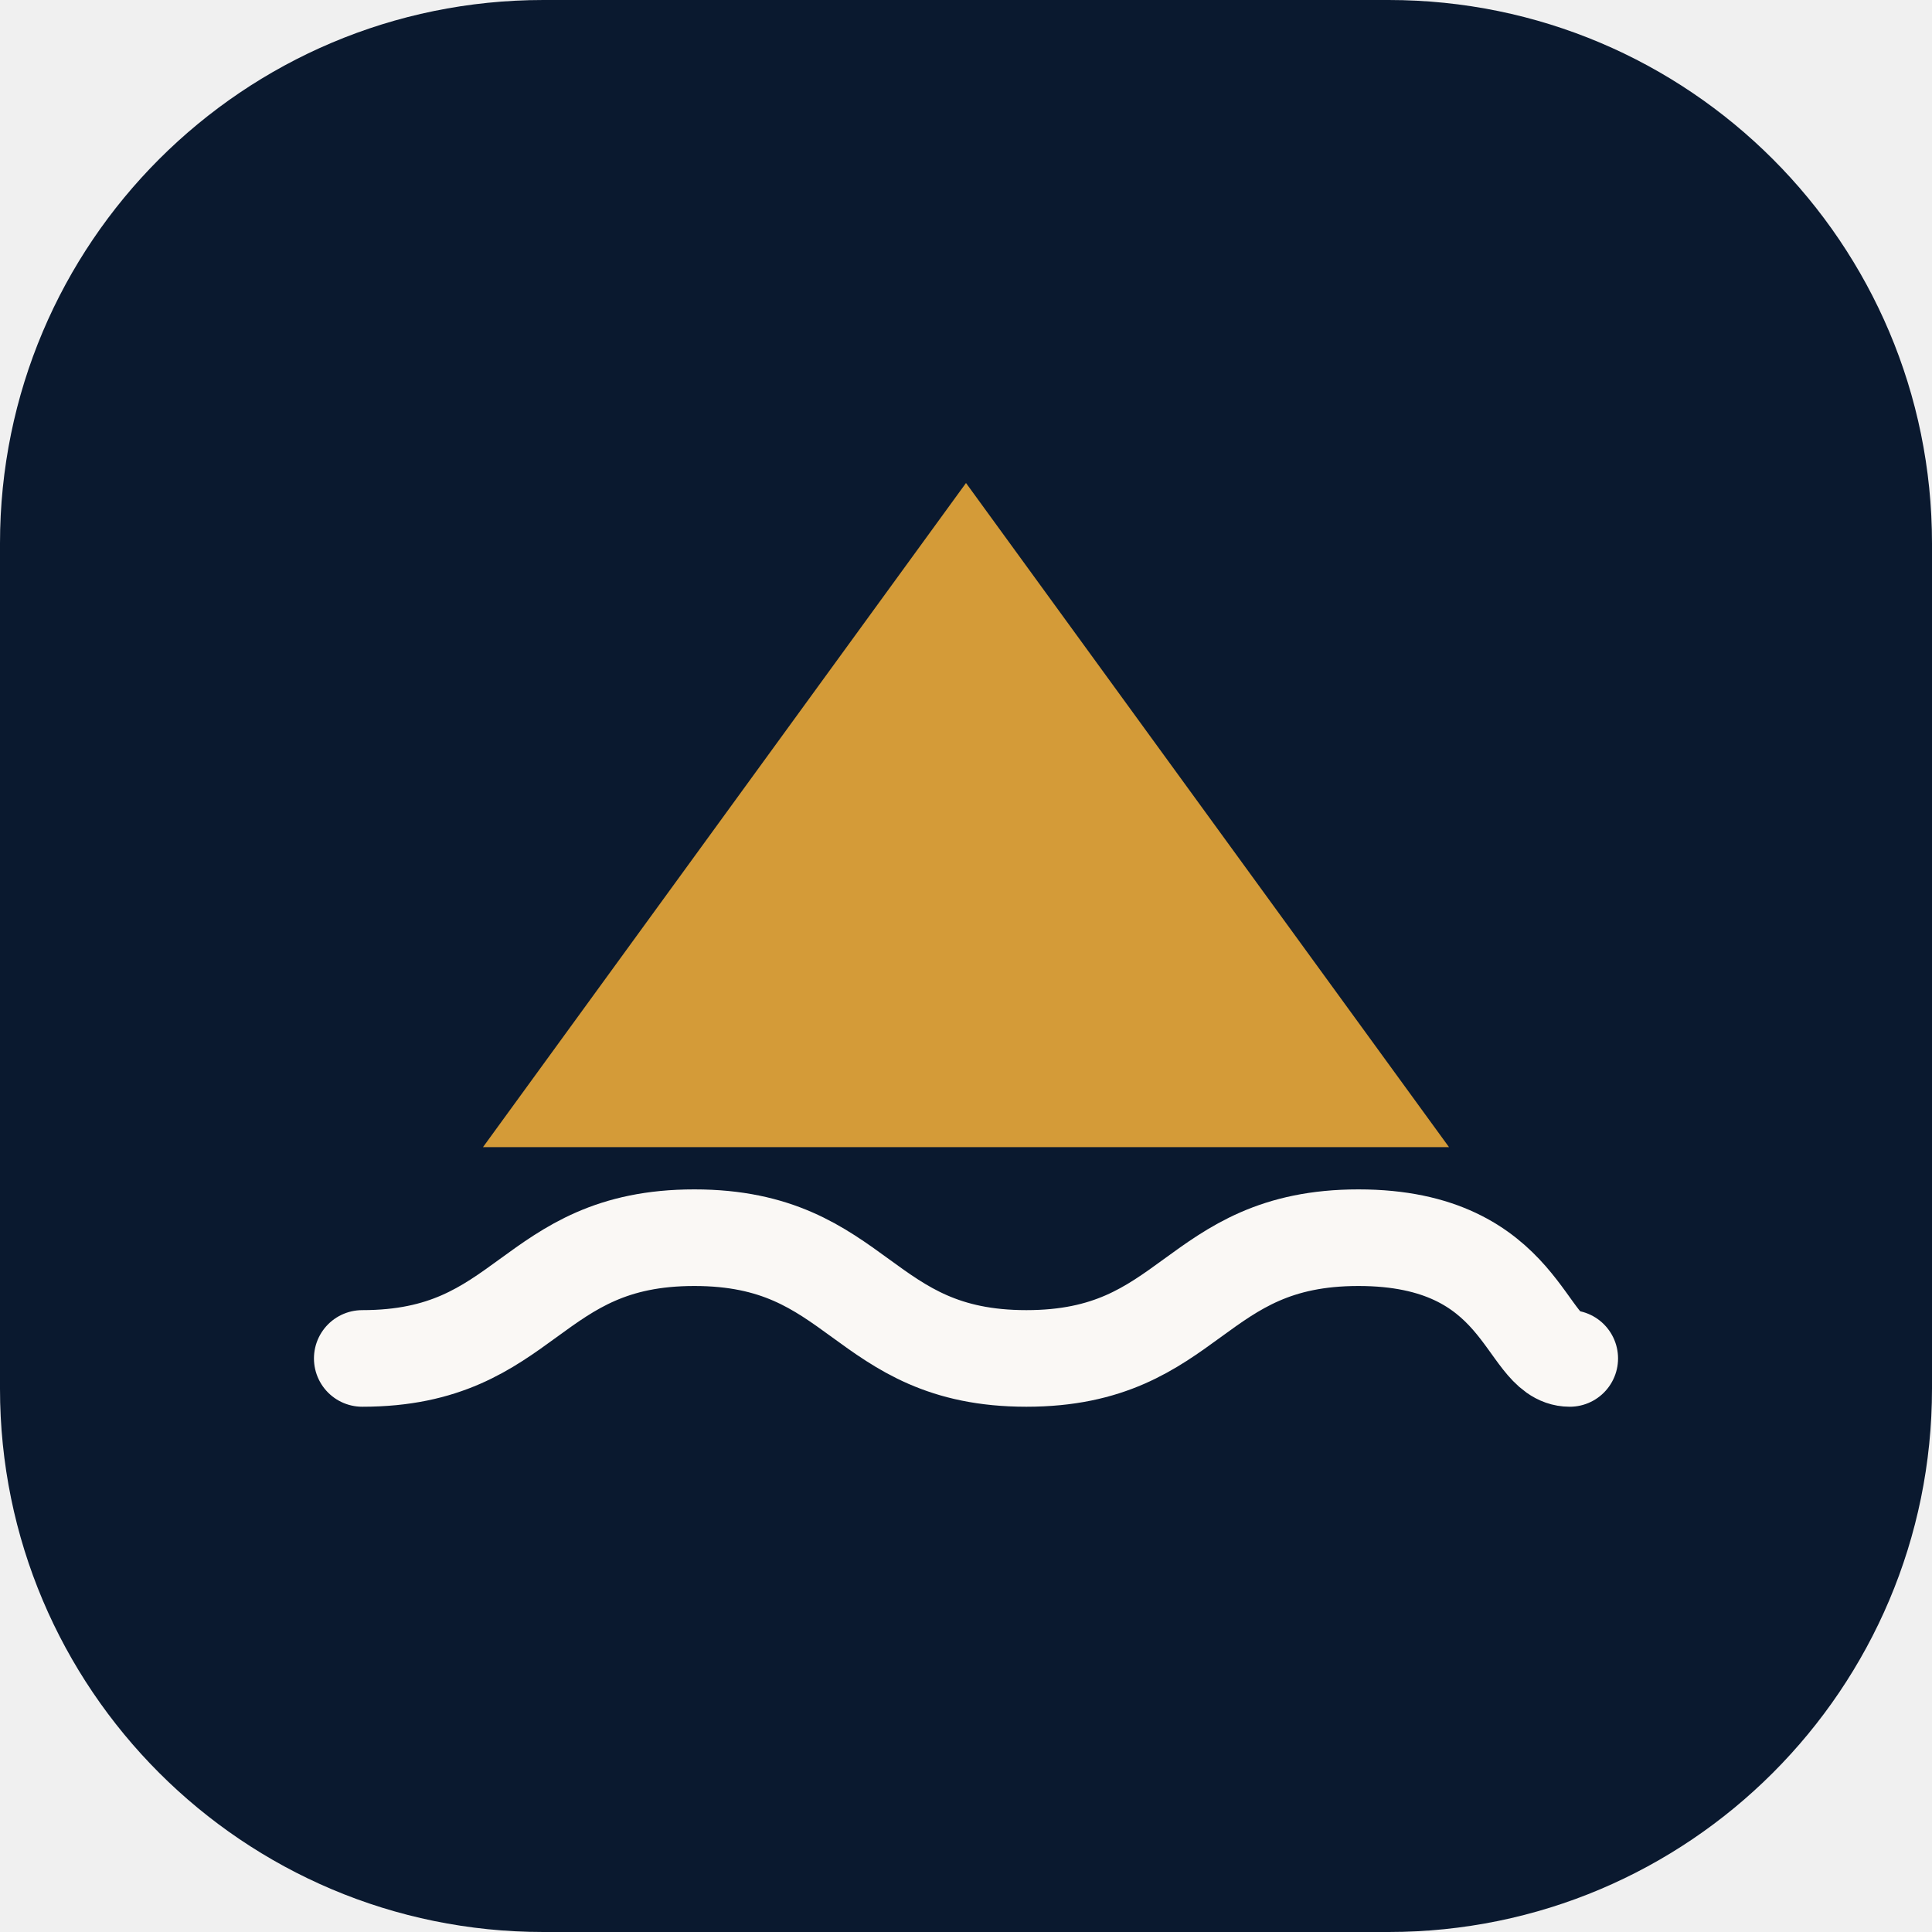
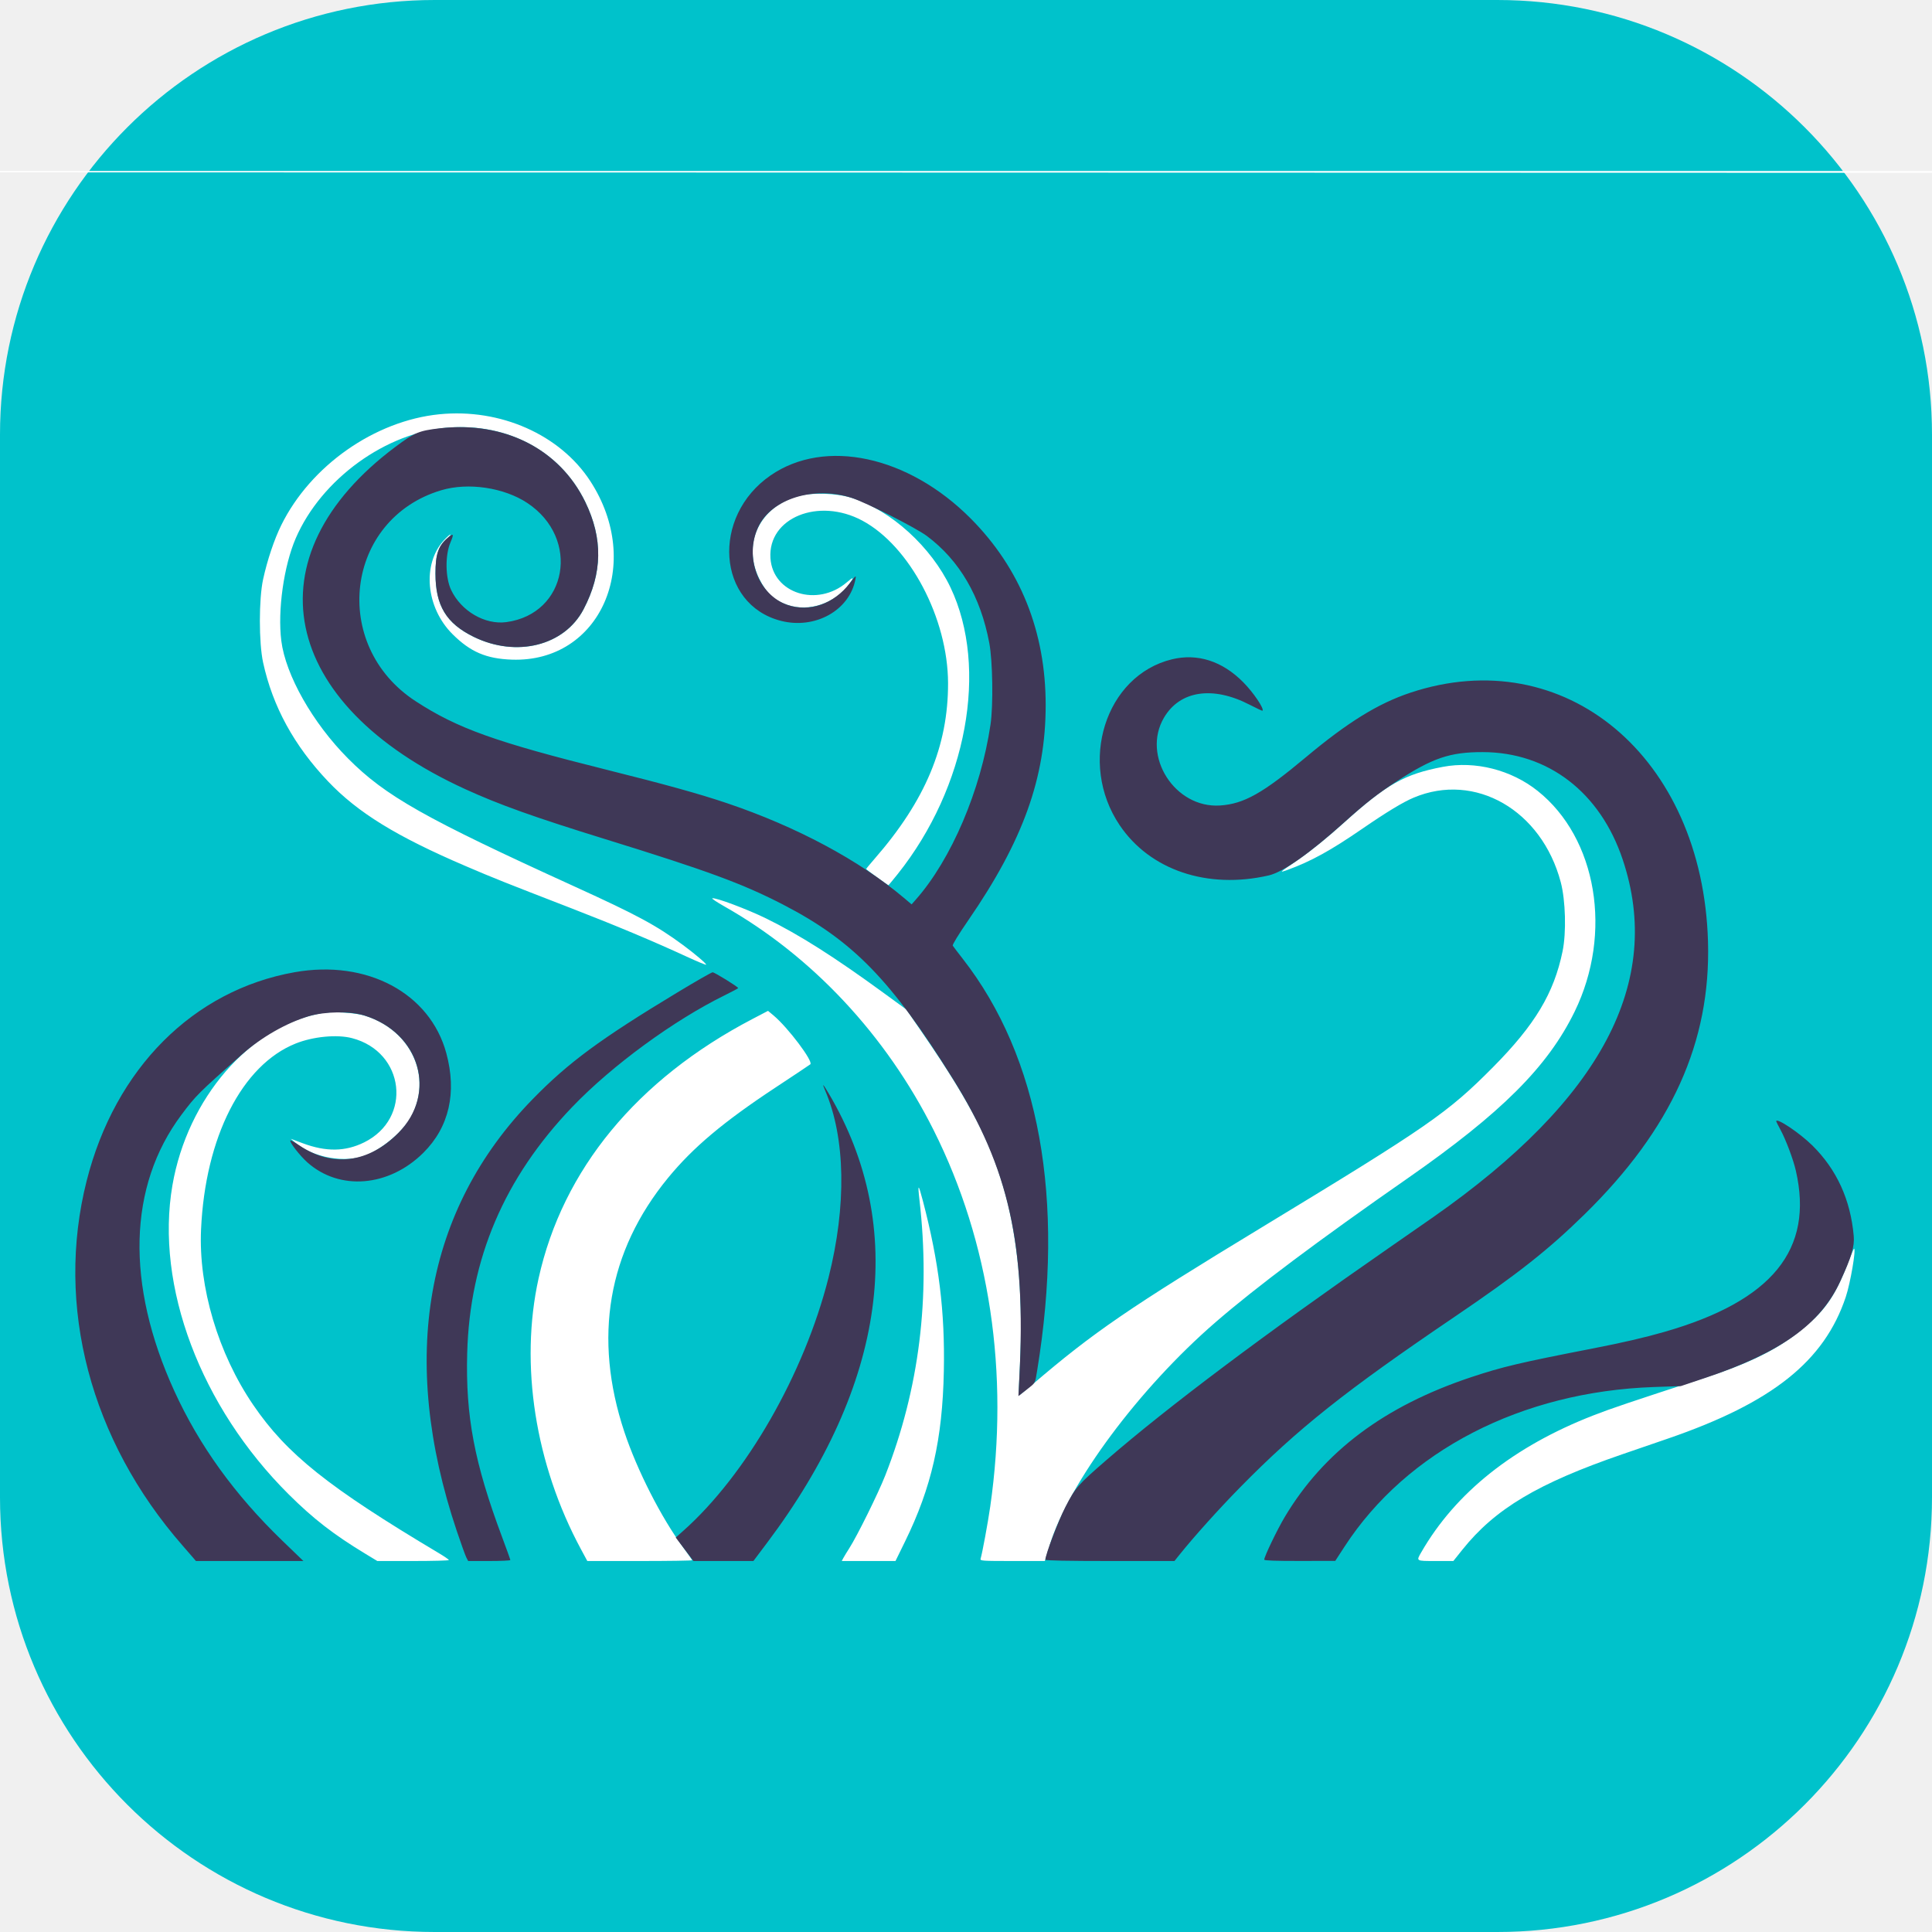
- <svg xmlns="http://www.w3.org/2000/svg" viewBox="0 0 64 64" fill="none">
-   <rect width="64" height="64" rx="18" fill="#0A192F" />
-   <path d="M16 38L32 16L48 38H16Z" fill="#D49B38" />
-   <path d="M12 45C17.5 45 17.5 41 23 41C28.5 41 28.5 45 34 45C39.5 45 39.5 41 45 41C50.5 41 50.5 45 52 45" stroke="#FAF8F5" stroke-width="3.2" stroke-linecap="round" />
+ <svg xmlns="http://www.w3.org/2000/svg" viewBox="0 0 1600 1600">
+   <rect width="1600" height="1600" rx="360" fill="#00C2CB" />
+   <g transform="translate(800 820) scale(1.06) translate(-1002 -640)">
+     <clipPath id="c">
+       <rect x="0" y="0" width="2002" height="1092" />
+     </clipPath>
+     <g clip-path="url(#c)">
+       <path fill-rule="evenodd" fill="#FFFFFF" d="M 0 1001 C 0 1551.550, 0.337 2002, 0.750 2002 C 1.163 2002, 1.387 1551.775, 1.249 1001.500 L 0.998 0.999 1001.249 1.250 L 2001.500 1.500 2001.750 1000.397 C 2001.951 1798.548, 2001.750 1999.598, 2000.750 2000.810 C 1999.723 2002.055, 1999.768 2002.237, 2001 2001.829 C 2002.332 2001.389, 2002.528 1889.113, 2002.750 1000.667 L 2003.001 0 1001.500 0 L 0 0 0 1001 M 0.498 1001.500 C 0.498 1552.050, 0.611 1777.125, 0.750 1501.667 C 0.889 1226.209, 0.889 775.759, 0.750 500.667 C 0.611 225.575, 0.498 450.950, 0.498 1001.500 M 590.500 190.082 C 539.983 195.156, 489.895 230.310, 467.010 276.752 C 461.502 287.929, 456.143 303.919, 452.836 319.042 C 449.476 334.409, 449.475 368.565, 452.834 384 C 460.309 418.338, 477.050 448.977, 503.587 476.886 C 526.828 501.329, 556.989 519.903, 611 543.034 C 633.496 552.668, 639.701 555.145, 693.500 575.969 C 727.851 589.264, 757.740 601.798, 783.750 613.813 C 792.138 617.687, 799 620.525, 799 620.119 C 799 619.101, 790.021 611.474, 780.929 604.769 C 760.060 589.380, 745.323 581.422, 696.500 559.181 C 578.906 505.611, 548.362 488.347, 519.130 458.929 C 491.580 431.204, 470.417 393.852, 467.060 367.026 C 464.100 343.368, 469.005 308.547, 478.340 286.956 C 498.365 240.638, 549.135 203.932, 598 200.444 C 644.759 197.107, 685.399 219.259, 704.505 258.500 C 718.452 287.143, 718.022 314.206, 703.172 342.494 C 688.262 370.896, 650.848 380.297, 617.500 364.021 C 595.929 353.493, 587.513 339.597, 587.504 314.500 C 587.499 299.676, 589.661 293.139, 596.575 287.068 C 598.497 285.381, 599.661 284, 599.162 284 C 598.663 284, 596.429 285.980, 594.198 288.401 C 576.891 307.177, 579.962 341.087, 600.854 361.887 C 614.762 375.734, 627.137 381.058, 647.084 381.774 C 716.305 384.260, 750.413 306.773, 708.473 242.311 C 684.814 205.947, 638.164 185.294, 590.500 190.082 M 871.191 253.962 C 840.712 262.209, 826.962 291.232, 840.521 318.699 C 845.911 329.619, 852.250 335.474, 862.502 339.001 C 879.319 344.787, 899.923 337.775, 910.860 322.545 C 914.738 317.145, 914.208 316.810, 908.931 321.327 C 885.815 341.114, 850.990 330.103, 849.215 302.446 C 847.192 270.929, 886.734 254.799, 921 273.164 C 958.058 293.024, 987.866 349.535, 987.980 400.144 C 988.091 449.211, 970.244 491.892, 930.615 537.331 C 926.977 541.503, 924 545.116, 924 545.361 C 924 545.805, 940.760 558, 941.371 558 C 941.549 558, 944.834 554.063, 948.671 549.250 C 1002.676 481.517, 1019.823 388.392, 989.891 325.390 C 974.833 293.695, 943.505 265.206, 913 255.465 C 901.237 251.709, 882.066 251.020, 871.191 253.962 M 1374.594 465.539 C 1344.702 471.195, 1330.627 479.103, 1297.679 508.757 C 1282.764 522.181, 1270.116 532.333, 1258.500 540.204 C 1246.722 548.186, 1246.420 548.533, 1253.500 545.943 C 1271.632 539.312, 1286.967 530.864, 1311.500 513.994 C 1330.596 500.863, 1343.328 493.150, 1351.784 489.591 C 1399.727 469.412, 1451.778 499.347, 1466.673 555.663 C 1470.438 569.899, 1471.103 595.009, 1468.100 609.604 C 1461.356 642.388, 1446.538 667.089, 1413.794 700.129 C 1378.343 735.901, 1363.538 746.161, 1233.500 825.071 C 1129.084 888.433, 1101.654 907.221, 1054.048 947.981 C 1048.300 952.903, 1043.443 956.776, 1043.256 956.589 C 1043.069 956.402, 1043.445 946.181, 1044.092 933.875 C 1046.709 884.083, 1043.083 839.018, 1033.517 802.437 C 1022.896 761.824, 1006.779 729.945, 969.194 675.212 L 955.394 655.114 937.947 642.384 C 898.924 613.910, 871.918 596.783, 845.940 584.031 C 831.145 576.769, 806.206 567.431, 803.773 568.242 C 803.171 568.443, 807.364 571.258, 813.089 574.498 C 881.671 613.302, 939.571 675.206, 976.784 749.511 C 1020.637 837.075, 1035.956 939.089, 1020.930 1043.500 C 1019.101 1056.207, 1014.722 1079.898, 1013.398 1084.250 C 1012.900 1085.885, 1014.537 1086, 1038.223 1086 L 1063.581 1086 1067.456 1073.450 C 1082.485 1024.770, 1137.382 951.018, 1197 899.412 C 1228.561 872.092, 1277.035 835.776, 1347 787.032 C 1420.312 735.957, 1456.487 699.855, 1477.514 656.782 C 1507.417 595.526, 1494.966 521.236, 1448.612 484.328 C 1427.952 467.878, 1399.885 460.754, 1374.594 465.539 M 835.012 662.614 C 744.923 709.732, 686.837 780.238, 668.049 865.278 C 653.196 932.504, 665.390 1010.403, 701.151 1076.750 L 706.137 1086 747.068 1086 C 769.581 1086, 788 1085.727, 788 1085.394 C 788 1085.061, 784.800 1080.448, 780.890 1075.144 C 763.885 1052.080, 745.051 1015.089, 735.111 985.230 C 710.556 911.471, 722.118 844.102, 769.183 786.704 C 788.650 762.964, 812.556 742.851, 853 716.187 C 867.575 706.579, 879.898 698.360, 880.384 697.925 C 882.858 695.707, 862.882 669.176, 851.700 659.829 L 847.326 656.173 835.012 662.614 M 498.393 658.023 C 442.469 668.087, 393.691 724.454, 381.979 792.550 C 368.459 871.164, 403.988 965.493, 472.923 1034 C 492.072 1053.031, 507.971 1065.347, 532.785 1080.376 L 542.070 1086 570.035 1086 C 585.416 1086, 597.984 1085.662, 597.965 1085.250 C 597.945 1084.838, 594.458 1082.431, 590.215 1079.902 C 503.692 1028.328, 471.340 1002.500, 445.122 964.064 C 417.702 923.866, 402.321 872.151, 404.358 827 C 407.609 754.911, 436.311 698.500, 478.288 681.695 C 491.955 676.224, 510.603 674.443, 522.307 677.492 C 563.598 688.247, 569.616 740.312, 531.724 758.964 C 517.019 766.202, 502.041 766.411, 483.854 759.630 L 474.500 756.142 478 759.124 C 491.876 770.947, 517.367 775.421, 533.508 768.867 C 546.987 763.395, 562.684 749.821, 568.719 738.419 C 585.097 707.474, 568.333 671.175, 532.500 659.992 C 524.552 657.512, 506.898 656.493, 498.393 658.023 M 965.623 803.740 C 974.402 879.803, 965.540 951.324, 938.935 1019.115 C 933.470 1033.042, 916.961 1066.458, 910.833 1076 C 908.890 1079.025, 906.767 1082.513, 906.115 1083.750 L 904.930 1086 925.921 1086 L 946.911 1086 954.385 1070.750 C 975.070 1028.543, 983.631 990.896, 984.689 937.500 C 985.606 891.206, 980.821 852.364, 968.323 804.650 C 964.769 791.082, 964.137 790.869, 965.623 803.740 M 1692.034 850.750 C 1683.298 873.841, 1675.880 886.155, 1663.986 897.308 C 1642.714 917.255, 1619.773 929.619, 1580 942.574 C 1519.110 962.407, 1506.170 966.777, 1492.120 972.251 C 1429.803 996.529, 1384.529 1032.541, 1357.692 1079.178 C 1353.675 1086.159, 1353.414 1086, 1368.879 1086 L 1382.759 1086 1389.748 1077.250 C 1415.327 1045.225, 1448.710 1025.309, 1515 1002.526 C 1525.725 998.840, 1541.700 993.349, 1550.500 990.323 C 1631.860 962.350, 1672.550 929.943, 1689.332 879.752 C 1692.966 868.881, 1697.573 842, 1695.801 842 C 1695.550 842, 1693.854 845.938, 1692.034 850.750 M 1332.763 1162.033 C 1311.360 1165.637, 1297.655 1179.540, 1292.379 1203 C 1290.231 1212.552, 1289.118 1304.325, 1290.960 1320 C 1295.523 1358.828, 1314.319 1375.523, 1351.448 1373.727 C 1379.304 1372.379, 1394.404 1360.270, 1401.615 1333.500 C 1404.463 1322.923, 1404.509 1210.083, 1401.669 1200 C 1395.527 1178.195, 1383.394 1166.275, 1363.460 1162.461 C 1355.364 1160.912, 1340.640 1160.707, 1332.763 1162.033 M 1147 1173.500 L 1147 1184 1164.495 1184 L 1181.990 1184 1182.245 1277.750 L 1182.500 1371.500 1197 1371.500 L 1211.500 1371.500 1211.755 1277.750 L 1212.010 1184 1229.005 1184 L 1246 1184 1246 1173.500 L 1246 1163 1196.500 1163 L 1147 1163 1147 1173.500 M 1460.281 1245.250 C 1460.677 1336.433, 1460.511 1334.019, 1467.382 1348.555 C 1475.928 1366.636, 1493.189 1374.969, 1519.500 1373.716 C 1548.773 1372.322, 1562.602 1359.825, 1568.718 1329.239 C 1570.011 1322.772, 1570.339 1308.472, 1570.711 1242.250 L 1571.157 1163 1557.123 1163 L 1543.089 1163 1542.766 1242.750 C 1542.447 1321.479, 1542.414 1322.601, 1540.233 1330.362 C 1536.189 1344.758, 1530.649 1349.863, 1518.100 1350.761 C 1505.425 1351.668, 1496.432 1347.088, 1492.533 1337.741 C 1487.792 1326.374, 1487.723 1325.106, 1487.284 1241.750 L 1486.870 1163 1473.397 1163 L 1459.923 1163 1460.281 1245.250 M 1629.890 1164.164 C 1629.675 1164.899, 1629.619 1211.975, 1629.764 1268.777 L 1630.028 1372.055 1644.264 1371.777 L 1658.500 1371.500 1658.760 1322.750 L 1659.019 1274 1670.289 1274 L 1681.559 1274 1684.316 1284.250 C 1685.833 1289.888, 1691.931 1311.825, 1697.868 1333 L 1708.664 1371.500 1722.332 1371.778 C 1734.422 1372.024, 1736 1371.868, 1736 1370.424 C 1736 1369.141, 1715.075 1294.037, 1708.514 1271.770 L 1707.120 1267.041 1711.506 1265.100 C 1725.677 1258.832, 1732.518 1243.454, 1732.460 1218 C 1732.390 1187.515, 1722.539 1172.730, 1697.437 1165.434 C 1689.415 1163.103, 1630.523 1161.996, 1629.890 1164.164 M 1335.239 1185.335 C 1329.495 1187.418, 1325.301 1191.607, 1322.830 1197.729 L 1320.500 1203.500 1320.213 1264.332 C 1319.965 1317.049, 1320.136 1325.984, 1321.500 1331.307 C 1324.999 1344.963, 1330.861 1349.906, 1344.605 1350.788 C 1361.967 1351.903, 1370.007 1345.892, 1373.557 1329.144 C 1375.645 1319.295, 1375.606 1214.524, 1373.511 1204.636 C 1370.239 1189.192, 1363.625 1183.967, 1347.500 1184.086 C 1342.550 1184.122, 1337.032 1184.684, 1335.239 1185.335 M 1659 1218.649 L 1659 1253.297 1670.250 1252.708 C 1693.894 1251.468, 1701.690 1245.458, 1704.225 1226.517 C 1705.599 1216.246, 1704.136 1202.146, 1701.072 1196.142 C 1696.596 1187.368, 1688.116 1184.031, 1670.250 1184.012 L 1659 1184 1659 1218.649 M 405.397 1451.984 C 356.338 1464.810, 316.017 1503.060, 299.103 1552.819 C 292.283 1572.881, 299.577 1589.566, 312.487 1583.439 C 318.704 1580.489, 321.941 1573.397, 324.556 1557 C 331.768 1511.780, 367.096 1470.994, 413.361 1454.475 C 429.599 1448.678, 424.338 1447.032, 405.397 1451.984 M 1629 1505.195 C 1567.779 1525.837, 1483.329 1538, 1401.230 1538 C 1384.246 1538, 1382 1538.581, 1382 1542.976 C 1382 1546.783, 1381.753 1546.685, 1396.105 1548.541 C 1440.034 1554.222, 1496.629 1550.077, 1549 1537.344 C 1586.690 1528.181, 1650.500 1505.317, 1650.500 1500.976 C 1650.500 1498.436, 1647.025 1499.118, 1629 1505.195 M 1107.477 1566.250 C 1107.223 1566.938, 1105.711 1571.873, 1104.117 1577.217 C 1101.437 1586.199, 1101.350 1586.976, 1102.968 1587.490 C 1103.931 1587.795, 1105.353 1587.802, 1106.129 1587.504 C 1107.373 1587.027, 1119 1567.273, 1119 1565.637 C 1119 1564.383, 1107.948 1564.970, 1107.477 1566.250 M 819.143 1593.493 C 810.870 1596.074, 806.057 1603.232, 806.028 1613 C 805.993 1624.652, 807.240 1626.448, 829.782 1647.197 C 837.433 1654.240, 840 1658.591, 840 1664.518 C 840 1670.008, 837.589 1673.743, 833.196 1675.059 C 825.192 1677.458, 819.288 1671.904, 817.419 1660.220 C 816.689 1655.653, 817.286 1655.812, 809 1657.978 C 804.499 1659.155, 805.376 1667.471, 810.924 1676.219 C 820.399 1691.159, 846.511 1687.760, 851.013 1671 C 854.352 1658.573, 850.112 1648.877, 835.530 1635.592 C 820.342 1621.755, 818.320 1619.517, 817.618 1615.775 C 815.690 1605.500, 822.859 1599.334, 832.480 1602.993 C 835.260 1604.049, 838.939 1610.724, 838.978 1614.781 C 839.007 1617.791, 840.879 1618.379, 846.021 1616.994 L 850.252 1615.855 849.643 1611.410 C 847.600 1596.503, 834.383 1588.739, 819.143 1593.493 M 951.144 1593.187 C 945.176 1594.519, 938.867 1600.893, 936.941 1607.533 C 935.842 1611.322, 935.500 1619.023, 935.500 1640 C 935.500 1666.832, 935.558 1667.628, 937.883 1672.773 C 942.156 1682.228, 951.353 1686.875, 963.314 1685.625 C 974.236 1684.483, 980.435 1679.191, 983.599 1668.307 C 985.965 1660.168, 985.256 1611.235, 982.689 1605.500 C 977.690 1594.332, 966.164 1589.833, 951.144 1593.187 M 1289.115 1593.501 C 1283.299 1595.315, 1278.447 1600.197, 1276.272 1606.424 C 1274.030 1612.846, 1273.617 1662.599, 1275.748 1669.599 C 1279.085 1680.561, 1286.113 1685.464, 1298.500 1685.474 C 1314.463 1685.487, 1320.319 1678.868, 1321.701 1659.250 L 1322.282 1651 1316.291 1651 L 1310.299 1651 1309.648 1660.178 C 1308.704 1673.476, 1304.651 1677.599, 1295.062 1675.017 C 1287.754 1673.049, 1287.544 1672.183, 1287.180 1642.547 C 1286.740 1606.666, 1287.480 1603.550, 1296.733 1602.309 C 1305.880 1601.082, 1308.912 1604.679, 1309.752 1617.750 L 1310.282 1626 1316.289 1626 L 1322.296 1626 1321.722 1617.146 C 1320.800 1602.911, 1316.803 1596.207, 1307.609 1593.476 C 1301.538 1591.674, 1294.947 1591.682, 1289.115 1593.501 M 1348.224 1593.469 C 1334.764 1597.672, 1332.008 1605.504, 1332.025 1639.500 C 1332.039 1669.050, 1334.618 1678.240, 1344.184 1682.827 C 1358.698 1689.788, 1375.017 1684.589, 1379.937 1671.438 C 1382.671 1664.133, 1383.073 1615.978, 1380.474 1607.225 C 1376.843 1594.998, 1362.677 1588.956, 1348.224 1593.469 M 608 1597.456 L 608 1601.912 615.250 1602.206 L 622.500 1602.500 623 1643.500 L 623.500 1684.500 629.739 1684.797 L 635.978 1685.095 636.239 1643.797 L 636.500 1602.500 643.750 1602.206 L 651 1601.912 651 1597.456 L 651 1593 629.500 1593 L 608 1593 608 1597.456 M 659.006 1626.250 C 659.013 1669.102, 659.927 1674.578, 668.187 1681.264 C 676.067 1687.641, 692.478 1687.177, 700.020 1680.363 C 707.092 1673.974, 707.357 1672.262, 707.767 1630.250 L 708.131 1593 702.133 1593 L 696.134 1593 695.817 1629.250 C 695.521 1663.149, 695.370 1665.758, 693.500 1669.481 C 689.192 1678.056, 677.686 1677.886, 673.667 1669.189 C 671.595 1664.705, 671.486 1662.940, 671.173 1628.750 L 670.845 1593 664.923 1593 L 659 1593 659.006 1626.250 M 721.869 1593.889 C 721.666 1594.497, 721.622 1615.246, 721.770 1639.997 L 722.040 1685 728.020 1685 L 734 1685 734 1663.448 L 734 1641.895 739.207 1642.198 L 744.414 1642.500 747.128 1652 C 748.621 1657.225, 751.284 1666.787, 753.046 1673.250 L 756.249 1685 762.125 1685 C 765.538 1685, 768 1684.563, 768 1683.957 C 768 1683.383, 765.300 1673.240, 762 1661.418 C 754.967 1636.221, 755.300 1638.905, 758.944 1636.832 C 767.836 1631.773, 769.663 1609.380, 761.904 1600.543 C 757.091 1595.062, 752.387 1593.712, 736.369 1593.219 C 726.585 1592.918, 722.125 1593.124, 721.869 1593.889 M 781 1639 L 781 1685 787 1685 L 793 1685 793 1639 L 793 1593 787 1593 L 781 1593 781 1639 M 862.662 1627.663 C 862.298 1646.728, 862 1667.428, 862 1673.663 L 862 1685 866.841 1685 L 871.682 1685 872.341 1663.839 C 872.703 1652.200, 873.036 1637.688, 873.079 1631.589 C 873.176 1617.904, 872.871 1617.086, 881.446 1654 L 888.530 1684.500 892.149 1684.803 L 895.768 1685.107 898.275 1674.303 C 899.654 1668.362, 902.945 1654.176, 905.589 1642.781 C 908.233 1631.386, 910.644 1622.310, 910.948 1622.613 C 911.251 1622.916, 911.725 1636.964, 912 1653.832 L 912.500 1684.500 917.484 1684.500 L 922.468 1684.500 922.226 1665 C 922.092 1654.275, 921.700 1633.688, 921.353 1619.250 L 920.723 1593 914.577 1593 L 908.430 1593 901.137 1626.750 C 893.052 1664.171, 892.526 1666.233, 891.634 1664 C 891.305 1663.175, 888.361 1650.125, 885.093 1635 C 881.825 1619.875, 878.406 1604.237, 877.495 1600.250 L 875.840 1593 869.582 1593 L 863.324 1593 862.662 1627.663 M 1024 1639.052 L 1024 1685.105 1029.250 1684.802 L 1034.500 1684.500 1035 1654.325 L 1035.500 1624.149 1048.186 1654.325 L 1060.872 1684.500 1064.936 1684.807 L 1069 1685.115 1069 1639.005 L 1069 1592.895 1063.750 1593.198 L 1058.500 1593.500 1058 1622.500 L 1057.500 1651.500 1045 1622.253 L 1032.500 1593.006 1028.250 1593.003 L 1024 1593 1024 1639.052 M 1096.107 1602.205 C 1091.696 1621.943, 1079 1682.453, 1079 1683.743 C 1079 1684.763, 1080.427 1685.025, 1084.750 1684.800 L 1090.500 1684.500 1092.231 1675.500 C 1095.141 1660.370, 1093.672 1662, 1104.401 1662 L 1113.764 1662 1115.459 1671.750 C 1117.952 1686.091, 1117.236 1685, 1124.147 1685 L 1130.159 1685 1129.421 1681.750 C 1129.015 1679.963, 1124.591 1659.375, 1119.588 1636 L 1110.493 1593.500 1104.339 1593.205 L 1098.185 1592.909 1096.107 1602.205 M 1138.356 1594.515 C 1136.912 1598.277, 1138.706 1665.425, 1140.391 1670.706 C 1143.735 1681.189, 1153.520 1686.949, 1165.828 1685.678 C 1174.684 1684.764, 1179.958 1681.432, 1183.497 1674.516 L 1186.500 1668.647 1186.805 1630.824 L 1187.110 1593 1181.055 1593 L 1175 1593 1174.923 1628.250 C 1174.871 1652.171, 1174.469 1664.751, 1173.671 1667.394 C 1170.330 1678.461, 1155.105 1678.237, 1152.004 1667.074 C 1151.434 1665.021, 1151.009 1648.496, 1151.006 1628.250 L 1151 1593 1144.969 1593 C 1140.503 1593, 1138.786 1593.393, 1138.356 1594.515 M 1195 1597.458 L 1195 1601.916 1202.750 1602.208 L 1210.500 1602.500 1210.761 1643.797 L 1211.022 1685.095 1217.261 1684.797 L 1223.500 1684.500 1223.761 1643.250 L 1224.022 1602 1231.511 1602 L 1239 1602 1239 1597.500 L 1239 1593 1217 1593 L 1195 1593 1195 1597.458 M 1248.240 1638.750 L 1248.500 1684.500 1254.500 1684.500 L 1260.500 1684.500 1260.760 1638.750 L 1261.020 1593 1254.500 1593 L 1247.980 1593 1248.240 1638.750 M 734 1617 L 734 1632 740.096 1632 C 750.863 1632, 754.154 1628.409, 754.117 1616.698 C 754.083 1605.983, 749.995 1602, 739.032 1602 L 734 1602 734 1617 M 954 1603.279 C 948.362 1606.096, 947.930 1608.809, 948.228 1639.500 C 948.541 1671.669, 948.743 1672.621, 955.758 1674.845 C 961.915 1676.797, 967.843 1674.815, 970.248 1670 C 972.882 1664.729, 972.882 1613.264, 970.248 1608.014 C 968.213 1603.955, 964.915 1602.029, 960 1602.029 C 958.075 1602.029, 955.375 1602.592, 954 1603.279 M 1350.942 1603.472 C 1346.050 1606.132, 1345.586 1608.638, 1345.196 1634.500 C 1344.769 1662.817, 1345.233 1667.935, 1348.591 1671.925 C 1353.527 1677.792, 1364.542 1676.416, 1368 1669.500 C 1370.086 1665.328, 1370.204 1614.491, 1368.141 1608.653 C 1366.035 1602.696, 1357.240 1600.046, 1350.942 1603.472 M 1103.530 1615.132 C 1102.780 1618.258, 1097 1650.197, 1097 1651.212 C 1097 1651.645, 1100.405 1652, 1104.567 1652 C 1111.300 1652, 1112.079 1651.807, 1111.630 1650.250 C 1111.353 1649.287, 1109.693 1640.625, 1107.942 1631 C 1104.495 1612.043, 1104.374 1611.610, 1103.530 1615.132" />
+       <path fill-rule="evenodd" fill="#3F3857" d="M 590.581 201.065 C 574.571 202.922, 571.133 204.367, 556.249 215.498 C 441.765 301.115, 465.291 416.480, 610.793 482.970 C 637.345 495.104, 664.869 504.931, 720.285 522.063 C 800.183 546.765, 827.677 556.893, 859.330 573.285 C 913.659 601.421, 943.453 631.998, 991.570 709 C 1035.517 779.329, 1048.924 839.185, 1043.723 941.838 L 1042.946 957.175 1049.035 952.391 C 1056.527 946.505, 1055.881 947.651, 1057.590 937.213 C 1079.504 803.377, 1059.443 692.381, 999.440 615.474 C 995.558 610.497, 992.053 605.895, 991.653 605.248 C 991.223 604.551, 996.212 596.393, 1003.863 585.285 C 1046.506 523.368, 1064.198 474.210, 1064.249 417.500 C 1064.301 359.907, 1044.416 310.404, 1005.558 271.395 C 956.861 222.507, 891.879 208.534, 849.363 237.809 C 802.626 269.990, 807.523 338.729, 857.460 351.478 C 884.146 358.291, 911.037 343.272, 915.612 319 C 916.247 315.629, 916.087 315.739, 911.266 322 C 898.705 338.311, 879.727 344.927, 862.502 339.001 C 839.791 331.187, 828.682 301.512, 839.713 278.124 C 850.090 256.124, 883.023 245.870, 912.673 255.409 C 923.907 259.023, 962.949 278.805, 971.500 285.216 C 997.044 304.366, 1013.351 332.358, 1020.203 368.820 C 1022.859 382.952, 1023.372 417.453, 1021.150 432.500 C 1013.571 483.823, 990.519 537.845, 962.802 569.240 L 959.500 572.980 953.500 567.916 C 918.617 538.479, 869.467 512.189, 815 493.835 C 793.554 486.608, 767.332 479.325, 722 468.004 C 634.045 446.038, 604.701 435.523, 572.022 414.263 C 504.965 370.638, 516.934 271.886, 592 249.441 C 613.034 243.152, 641.062 247.305, 659.307 259.416 C 701.023 287.105, 690.616 346.038, 642.877 352.462 C 626.170 354.711, 607.567 343.865, 599.722 327.302 C 595.203 317.761, 594.954 300.206, 599.197 290.250 C 602.183 283.242, 601.658 282.605, 596.575 287.068 C 589.661 293.139, 587.499 299.676, 587.504 314.500 C 587.513 339.597, 595.929 353.493, 617.500 364.021 C 650.848 380.297, 688.262 370.896, 703.172 342.494 C 718.022 314.206, 718.452 287.143, 704.505 258.500 C 684.312 217.027, 641.044 195.214, 590.581 201.065 M 1162.916 381.522 C 1110.820 394.172, 1089.271 462.516, 1122.053 511.122 C 1145.742 546.245, 1190.667 561.387, 1238.500 550.370 C 1249.747 547.780, 1270.566 533.148, 1297.621 508.818 C 1314.407 493.722, 1323.555 486.580, 1338.866 476.615 C 1366.575 458.581, 1380.183 453.982, 1405.708 454.022 C 1456.733 454.102, 1497.496 485.407, 1515.089 538.023 C 1547.039 633.583, 1498.484 725.315, 1367.377 817.089 C 1362.495 820.507, 1346.800 831.420, 1332.500 841.341 C 1235.183 908.858, 1160.024 965.282, 1112 1006.878 C 1089.359 1026.489, 1087.438 1028.679, 1079.720 1043.671 C 1074.086 1054.616, 1064 1081.137, 1064 1085.006 C 1064 1085.652, 1081.669 1086, 1114.433 1086 L 1164.866 1086 1168.669 1081.250 C 1180.124 1066.943, 1199.662 1045.233, 1216.467 1028.137 C 1261.255 982.574, 1298.460 953.013, 1384 895.030 C 1432.952 861.847, 1456.989 842.883, 1485.365 815.057 C 1553.240 748.498, 1583.945 680.634, 1581.709 602.119 C 1577.594 457.593, 1469.801 367.458, 1349.122 407.632 C 1324.008 415.992, 1300.184 430.713, 1267.500 458.064 C 1233.866 486.211, 1219.096 494.508, 1200.448 495.730 C 1165.201 498.039, 1139.081 457.140, 1156.651 427.153 C 1169.095 405.914, 1194.869 402.062, 1223.816 417.113 C 1229.028 419.824, 1233.452 421.881, 1233.648 421.685 C 1235.159 420.174, 1226.517 407.402, 1218.554 399.374 C 1202.210 382.900, 1182.840 376.685, 1162.916 381.522 M 477.500 625.981 C 398.224 640.035, 337.178 701.269, 314.980 789 C 290.254 886.724, 317.847 991.578, 389.981 1074 C 393.110 1077.575, 396.725 1081.737, 398.015 1083.250 L 400.361 1086 442.341 1086 L 484.322 1086 467.995 1070.250 C 430.680 1034.254, 402.890 995.744, 383.415 953.043 C 345.411 869.711, 347.378 793.187, 388.955 737.500 C 400.200 722.439, 402.310 720.335, 436.373 690.194 C 451.608 676.713, 471.075 665.580, 488.500 660.384 C 501.189 656.600, 520.804 656.351, 532 659.832 C 575.479 673.348, 589.154 720.678, 558.500 751.550 C 535.125 775.091, 507.049 778.669, 481.282 761.390 C 477.659 758.960, 474.463 757.204, 474.181 757.486 C 473.150 758.516, 481.505 769.290, 487.423 774.563 C 512.597 796.993, 551.155 793.788, 578.078 767.027 C 598.165 747.060, 604.364 720.050, 595.952 689.148 C 583.180 642.235, 533.937 615.975, 477.500 625.981 M 776.500 641.800 C 716.171 678.239, 691.406 696.497, 663.462 725.137 C 579.254 811.446, 558.816 927.650, 604.133 1062.466 C 607.454 1072.347, 610.820 1081.684, 611.611 1083.216 L 613.051 1086 629.526 1086 C 638.587 1086, 645.999 1085.662, 645.997 1085.250 C 645.995 1084.838, 643.122 1076.826, 639.614 1067.447 C 617.909 1009.432, 610.970 972.914, 612.291 923.671 C 614.272 849.864, 641.253 786.655, 694.465 731.164 C 725.470 698.832, 773.696 663.536, 813.686 643.909 C 819.359 641.124, 824 638.640, 824 638.387 C 824 637.436, 805.493 626.002, 804.029 626.048 C 803.188 626.074, 790.800 633.163, 776.500 641.800 M 892.023 718.554 C 907.848 755.472, 908.785 808.369, 894.608 864.539 C 875.602 939.848, 830.239 1018.854, 780.859 1062.650 L 775.218 1067.654 782.135 1076.827 L 789.053 1086 812.475 1086 L 835.898 1086 846.389 1072.054 C 939.741 947.967, 956.626 825.347, 894.764 720.750 C 890.097 712.858, 889.312 712.230, 892.023 718.554 M 1635 742.466 C 1635 742.722, 1636.533 745.759, 1638.406 749.216 C 1642.564 756.886, 1648.317 772.214, 1650.336 781 C 1664.516 842.703, 1631.921 882.747, 1547.820 906.945 C 1532.221 911.433, 1515.240 915.365, 1491.500 919.984 C 1434.699 931.037, 1420.893 934.300, 1396.500 942.436 C 1328.808 965.015, 1281.414 1000.600, 1250.972 1051.705 C 1245.047 1061.652, 1235 1082.567, 1235 1084.955 C 1235 1085.658, 1244.095 1085.984, 1262.750 1085.953 L 1290.500 1085.905 1297.784 1074.703 C 1346.470 999.825, 1436.055 953.634, 1539.500 950.070 L 1560.500 949.346 1580 942.804 C 1638.339 923.234, 1669.683 900.814, 1684.937 867.744 C 1693.864 848.393, 1696.290 840.227, 1695.559 832 C 1693.046 803.726, 1682.303 780.217, 1663.292 761.391 C 1653.402 751.596, 1635 739.287, 1635 742.466 M 1017.500 1162.006 C 994.075 1166.252, 982.066 1180.201, 977.470 1208.500 C 975.331 1221.668, 975.349 1313.784, 977.492 1325.965 C 983.411 1359.596, 999.998 1374.054, 1032.582 1373.983 C 1059.496 1373.924, 1075.005 1362.355, 1081.488 1337.500 C 1083.284 1330.615, 1085.277 1308.137, 1084.814 1300 L 1084.500 1294.500 1070.891 1294.223 L 1057.282 1293.945 1056.697 1312.723 C 1056.007 1334.867, 1055.130 1338.794, 1049.591 1344.544 C 1044.983 1349.328, 1040.443 1350.986, 1031.932 1350.994 C 1015.599 1351.011, 1008.213 1343.508, 1005.893 1324.545 C 1004.034 1309.343, 1005.242 1206.670, 1007.356 1200.236 C 1011.081 1188.901, 1018.473 1184.044, 1032 1184.044 C 1041.841 1184.044, 1047.056 1185.901, 1051.265 1190.903 C 1055.252 1195.642, 1056.229 1200.688, 1056.896 1220 L 1057.500 1237.500 1070.724 1237.779 L 1083.947 1238.058 1084.599 1235.463 C 1085.712 1231.027, 1083.901 1204.936, 1081.949 1197.303 C 1075.574 1172.367, 1062.350 1162.274, 1035 1161.468 C 1028.125 1161.265, 1020.250 1161.507, 1017.500 1162.006 M 265.245 1267.215 L 265.500 1371.500 277.750 1371.781 L 290 1372.062 290.030 1301.281 C 290.050 1256.691, 290.408 1231.094, 290.999 1232.106 C 291.516 1232.989, 304.050 1262.484, 318.853 1297.650 C 333.656 1332.816, 346.782 1363.947, 348.022 1366.830 L 350.277 1372.071 359.388 1371.786 L 368.500 1371.500 368.500 1267.500 L 368.500 1163.500 356.257 1163.219 L 344.014 1162.939 343.757 1231.219 L 343.500 1299.500 325.563 1257.500 C 315.698 1234.400, 302.617 1203.800, 296.495 1189.500 L 285.363 1163.500 275.177 1163.215 L 264.991 1162.930 265.245 1267.215 M 461.690 1166.250 C 461.376 1168.037, 457.476 1186.600, 453.025 1207.500 C 445.038 1244.997, 438.564 1275.517, 425.160 1338.842 C 420.408 1361.295, 418.666 1371.318, 419.463 1371.624 C 420.094 1371.866, 426.197 1371.938, 433.025 1371.782 L 445.440 1371.500 446.355 1367 C 446.859 1364.525, 449.129 1352.825, 451.399 1341 L 455.527 1319.500 476.690 1319.230 C 496.202 1318.982, 497.894 1319.099, 498.388 1320.730 C 498.682 1321.704, 500.747 1332.850, 502.977 1345.500 C 505.208 1358.150, 507.280 1369.287, 507.583 1370.250 C 508.073 1371.802, 509.651 1372, 521.567 1372 C 530.172 1372, 535 1371.627, 535 1370.963 C 535 1370.393, 533.850 1364.656, 532.445 1358.213 C 528.476 1340.013, 524.519 1321.583, 519.088 1296 C 516.344 1283.075, 510.452 1255.400, 505.996 1234.500 C 501.539 1213.600, 496.342 1189.223, 494.446 1180.328 C 492.551 1171.434, 491 1163.896, 491 1163.578 C 491 1163.260, 484.534 1163, 476.631 1163 L 462.262 1163 461.690 1166.250 M 583 1238.748 C 583 1314.192, 583.384 1324.787, 586.577 1337.500 C 592.658 1361.704, 610.116 1373.965, 638.500 1373.965 C 666.842 1373.965, 683.312 1362.429, 689.898 1337.965 C 693.556 1324.376, 694 1313.443, 694 1237.039 L 694 1163 680 1163 L 666 1163 666 1240.412 C 666 1323.035, 665.803 1326.875, 661.011 1337.708 C 657.185 1346.358, 651.587 1350.010, 641 1350.761 C 625.756 1351.843, 617.948 1346.117, 613.324 1330.464 C 611.727 1325.057, 611.513 1316.976, 611.031 1244 L 610.500 1163.500 596.750 1163.222 L 583 1162.944 583 1238.748 M 740.667 1163.667 C 740.300 1164.033, 740 1168.748, 740 1174.144 L 740 1183.954 757.750 1184.227 L 775.500 1184.500 775.755 1278.250 L 776.010 1372 790.500 1372 L 804.990 1372 805.245 1278.250 L 805.500 1184.500 822.250 1184.226 L 839 1183.952 839 1173.476 L 839 1163 790.167 1163 C 763.308 1163, 741.033 1163.300, 740.667 1163.667 M 889 1267.527 L 889 1372.055 903.250 1371.777 L 917.500 1371.500 917.755 1267.250 L 918.009 1163 903.505 1163 L 889 1163 889 1267.527 M 476 1207.515 C 476 1208.271, 464.891 1269.029, 462.016 1283.998 C 460.907 1289.772, 460 1295.284, 460 1296.248 C 460 1297.849, 461.469 1298, 477 1298 C 486.350 1298, 493.994 1297.662, 493.987 1297.250 C 493.973 1296.455, 489.786 1273.761, 482.964 1237.500 C 480.687 1225.400, 478.578 1213.802, 478.277 1211.726 C 477.830 1208.639, 476 1205.256, 476 1207.515 M 1678.500 1438.700 C 1632.955 1462.133, 1569.332 1478.870, 1498.760 1485.984 C 1409.923 1494.938, 1279.042 1493.079, 1146.500 1480.980 C 1095.309 1476.307, 1049.294 1471.802, 983.500 1465.021 C 966.205 1463.239, 917.978 1458.579, 890.500 1456.036 C 758.805 1443.846, 615.313 1440.186, 538.500 1447.058 C 442.875 1455.612, 384.017 1486.862, 354.140 1544.943 C 340.147 1572.146, 335.342 1608.734, 343.844 1623.345 C 347.575 1629.757, 357.368 1631.754, 365.080 1627.676 C 371.828 1624.108, 373.282 1620.710, 374.122 1606.560 C 378.182 1538.096, 426.253 1493.651, 512.636 1478.495 C 602.158 1462.787, 752.367 1464.389, 934.500 1482.993 C 981.176 1487.761, 1110.710 1500.395, 1129 1501.964 C 1184.739 1506.746, 1206.604 1508.320, 1257.500 1511.217 C 1287.766 1512.940, 1409.651 1512.925, 1437.500 1511.196 C 1539.497 1504.862, 1605.747 1489.704, 1666 1458.915 C 1693.322 1444.953, 1697.456 1441.438, 1692.171 1436.655 C 1689.471 1434.211, 1686.303 1434.685, 1678.500 1438.700 M 597.495 1781.005 L 585.521 1793.011 598.254 1805.744 L 610.988 1818.478 621.760 1807.739 L 632.533 1797 1000.962 1797 L 1369.390 1797 1380.245 1807.696 L 1391.099 1818.392 1403.789 1805.701 L 1416.479 1793.011 1404.505 1781.005 C 1397.920 1774.402, 1391.841 1769, 1390.997 1769 C 1390.153 1769, 1384.979 1773.500, 1379.500 1779 L 1369.538 1789 1001 1789 L 632.462 1789 622.500 1779 C 617.021 1773.500, 611.847 1769, 611.003 1769 C 610.159 1769, 604.080 1774.402, 597.495 1781.005" />
+     </g>
+   </g>
</svg>
